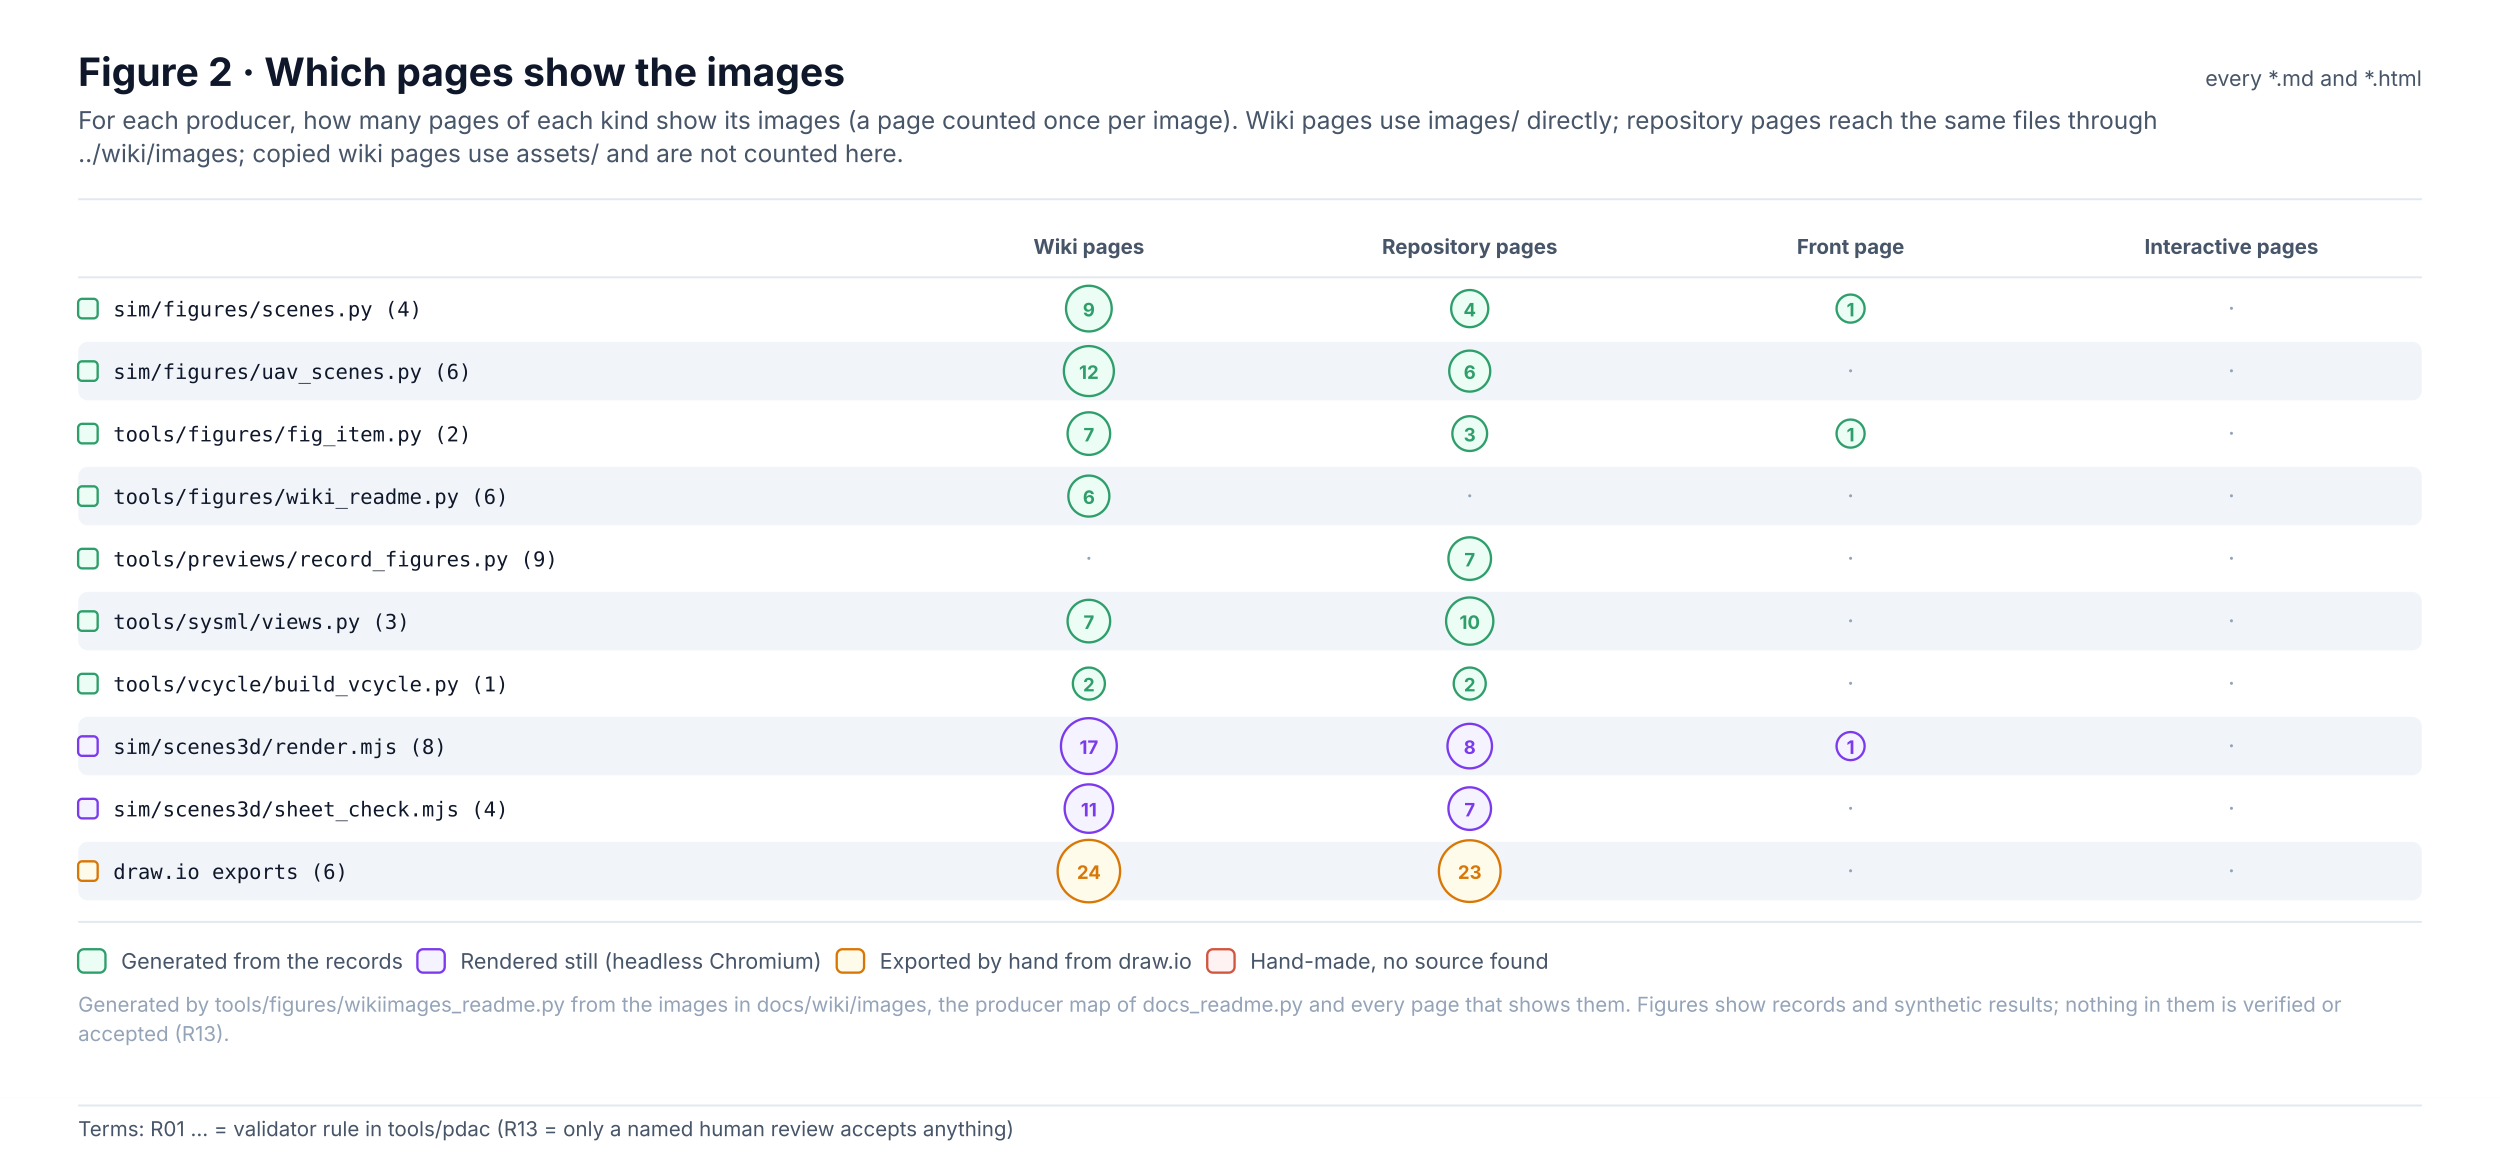
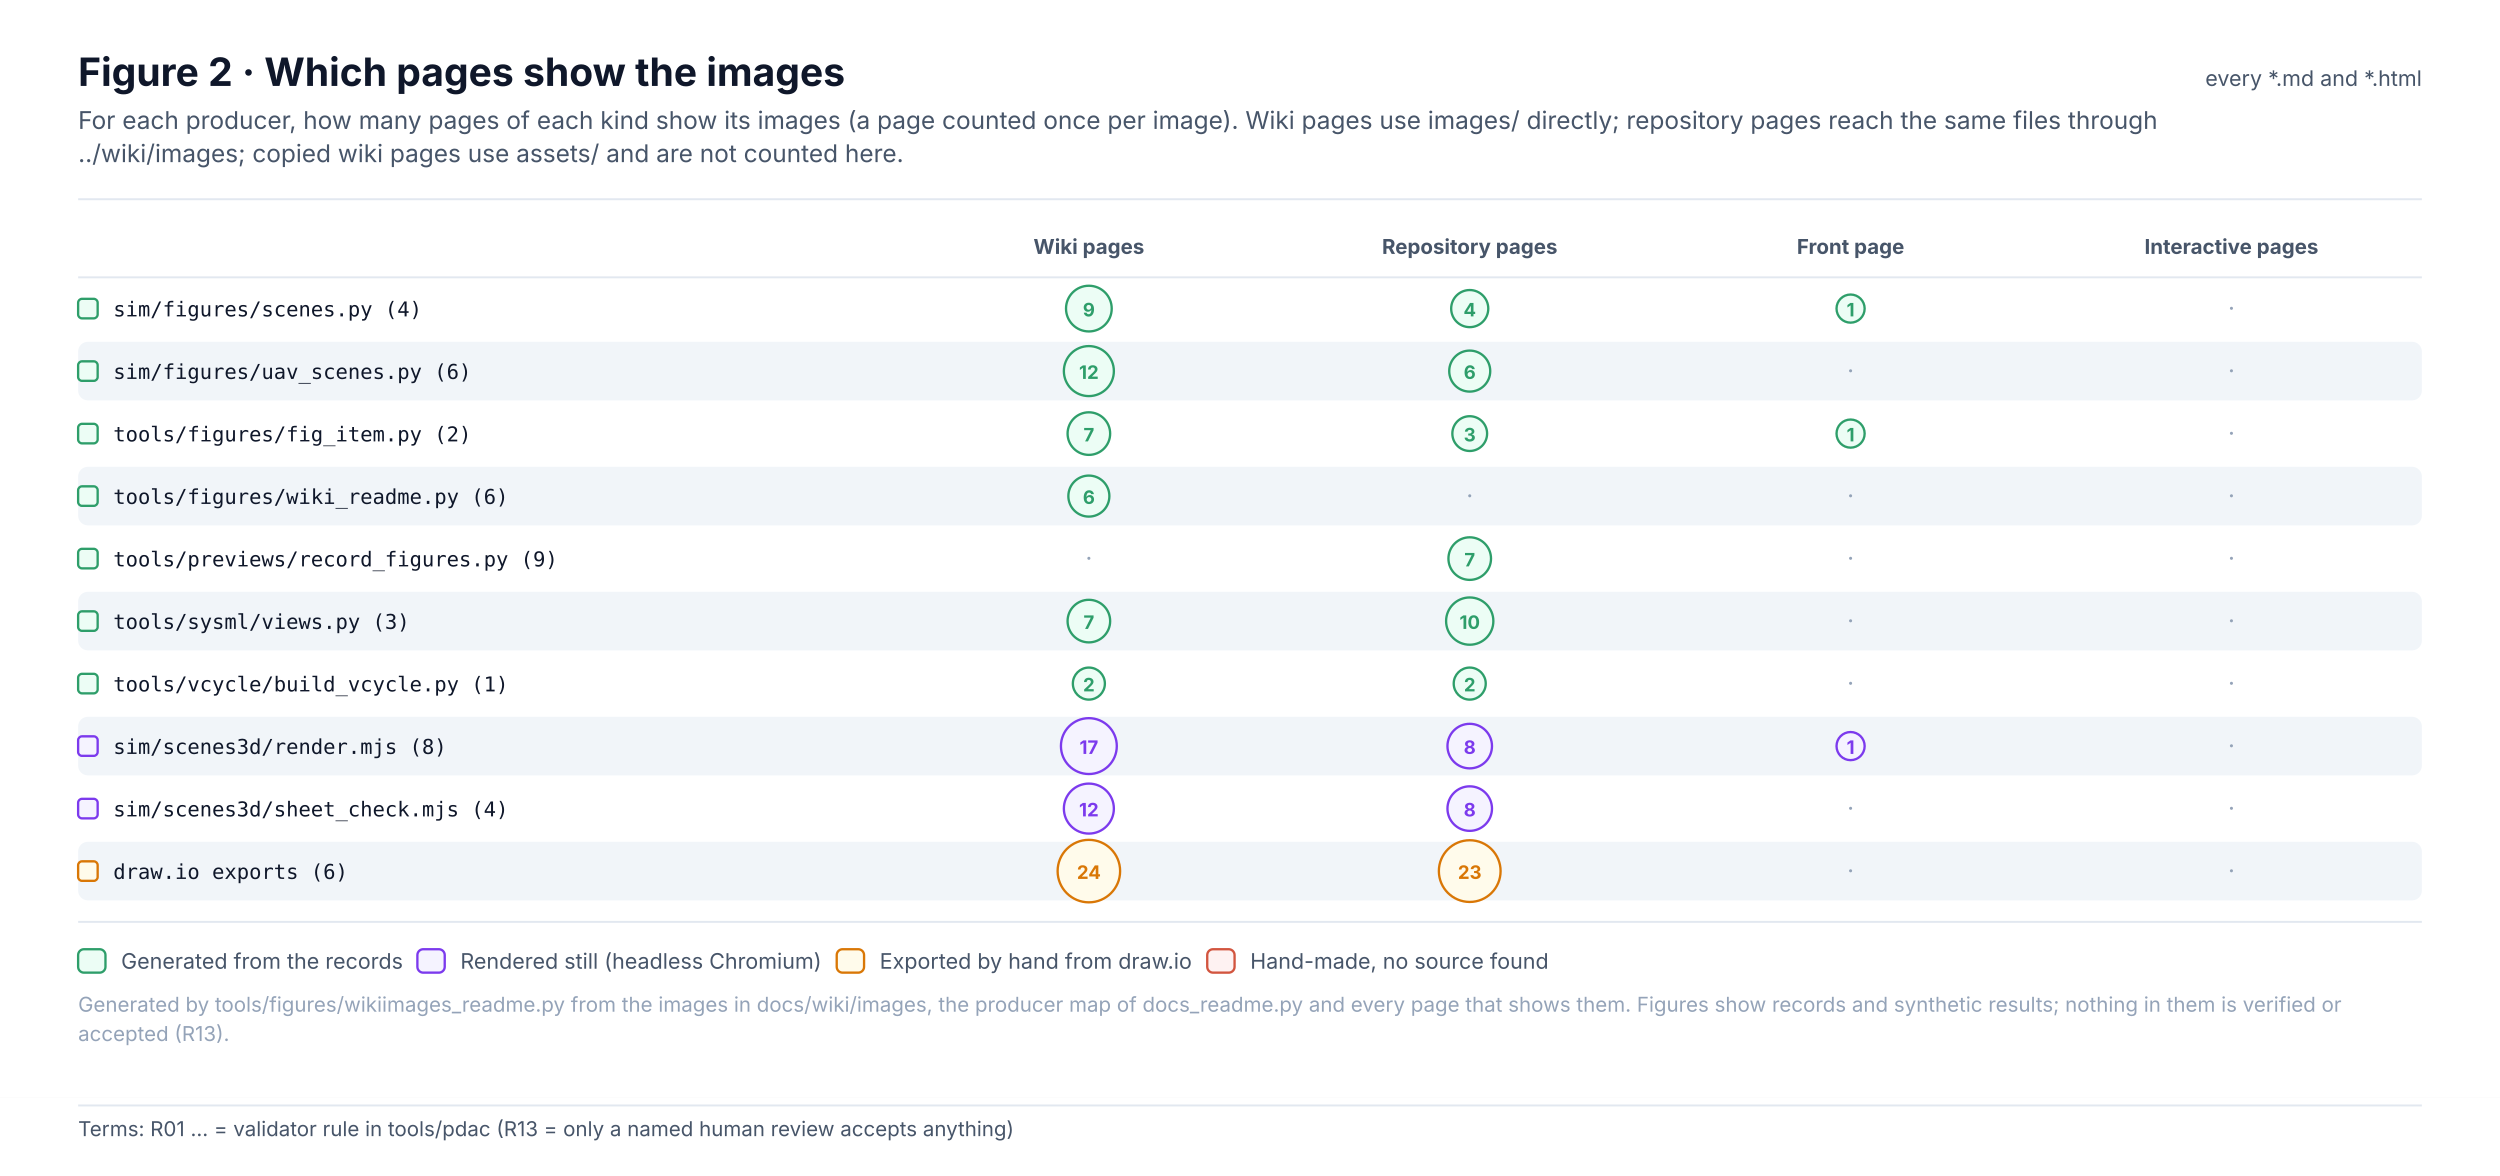
<svg xmlns="http://www.w3.org/2000/svg" width="1280" height="602.1" viewBox="0 0 1280 602.1" font-family="Inter, 'Segoe UI', Helvetica, Arial, sans-serif" role="img">
  <defs>
    <pattern id="hatch" patternUnits="userSpaceOnUse" width="6" height="6" patternTransform="rotate(45)">
      <rect width="6" height="6" fill="#F1F5F9" />
      <line x1="0" y1="0" x2="0" y2="6" stroke="#E2E8F0" stroke-width="2" />
    </pattern>
    <marker id="arr-ink" viewBox="0 0 10 10" refX="9" refY="5" markerWidth="7" markerHeight="7" orient="auto-start-reverse">
      <path d="M0 0 L10 5 L0 10 z" fill="#475569" />
    </marker>
    <marker id="dia-ink" viewBox="0 0 16 10" refX="15" refY="5" markerWidth="12" markerHeight="8" orient="auto-start-reverse">
      <path d="M1 5 L8 1 L15 5 L8 9 z" fill="#475569" />
    </marker>
    <marker id="tri-ink" viewBox="0 0 12 12" refX="11" refY="6" markerWidth="10" markerHeight="10" orient="auto-start-reverse">
      <path d="M1 1 L11 6 L1 11 z" fill="#FFFFFF" stroke="#475569" stroke-width="1.2" />
    </marker>
    <marker id="arr-system" viewBox="0 0 10 10" refX="9" refY="5" markerWidth="7" markerHeight="7" orient="auto-start-reverse">
      <path d="M0 0 L10 5 L0 10 z" fill="#4F46E5" />
    </marker>
    <marker id="dia-system" viewBox="0 0 16 10" refX="15" refY="5" markerWidth="12" markerHeight="8" orient="auto-start-reverse">
      <path d="M1 5 L8 1 L15 5 L8 9 z" fill="#4F46E5" />
    </marker>
    <marker id="tri-system" viewBox="0 0 12 12" refX="11" refY="6" markerWidth="10" markerHeight="10" orient="auto-start-reverse">
      <path d="M1 1 L11 6 L1 11 z" fill="#FFFFFF" stroke="#4F46E5" stroke-width="1.2" />
    </marker>
    <marker id="arr-software" viewBox="0 0 10 10" refX="9" refY="5" markerWidth="7" markerHeight="7" orient="auto-start-reverse">
      <path d="M0 0 L10 5 L0 10 z" fill="#0F766E" />
    </marker>
    <marker id="dia-software" viewBox="0 0 16 10" refX="15" refY="5" markerWidth="12" markerHeight="8" orient="auto-start-reverse">
      <path d="M1 5 L8 1 L15 5 L8 9 z" fill="#0F766E" />
    </marker>
    <marker id="tri-software" viewBox="0 0 12 12" refX="11" refY="6" markerWidth="10" markerHeight="10" orient="auto-start-reverse">
      <path d="M1 1 L11 6 L1 11 z" fill="#FFFFFF" stroke="#0F766E" stroke-width="1.2" />
    </marker>
    <marker id="arr-safety" viewBox="0 0 10 10" refX="9" refY="5" markerWidth="7" markerHeight="7" orient="auto-start-reverse">
      <path d="M0 0 L10 5 L0 10 z" fill="#C2410C" />
    </marker>
    <marker id="dia-safety" viewBox="0 0 16 10" refX="15" refY="5" markerWidth="12" markerHeight="8" orient="auto-start-reverse">
      <path d="M1 5 L8 1 L15 5 L8 9 z" fill="#C2410C" />
    </marker>
    <marker id="tri-safety" viewBox="0 0 12 12" refX="11" refY="6" markerWidth="10" markerHeight="10" orient="auto-start-reverse">
      <path d="M1 1 L11 6 L1 11 z" fill="#FFFFFF" stroke="#C2410C" stroke-width="1.2" />
    </marker>
    <marker id="arr-interface" viewBox="0 0 10 10" refX="9" refY="5" markerWidth="7" markerHeight="7" orient="auto-start-reverse">
      <path d="M0 0 L10 5 L0 10 z" fill="#7C3AED" />
    </marker>
    <marker id="dia-interface" viewBox="0 0 16 10" refX="15" refY="5" markerWidth="12" markerHeight="8" orient="auto-start-reverse">
      <path d="M1 5 L8 1 L15 5 L8 9 z" fill="#7C3AED" />
    </marker>
    <marker id="tri-interface" viewBox="0 0 12 12" refX="11" refY="6" markerWidth="10" markerHeight="10" orient="auto-start-reverse">
      <path d="M1 1 L11 6 L1 11 z" fill="#FFFFFF" stroke="#7C3AED" stroke-width="1.2" />
    </marker>
    <marker id="arr-external" viewBox="0 0 10 10" refX="9" refY="5" markerWidth="7" markerHeight="7" orient="auto-start-reverse">
      <path d="M0 0 L10 5 L0 10 z" fill="#64748B" />
    </marker>
    <marker id="dia-external" viewBox="0 0 16 10" refX="15" refY="5" markerWidth="12" markerHeight="8" orient="auto-start-reverse">
      <path d="M1 5 L8 1 L15 5 L8 9 z" fill="#64748B" />
    </marker>
    <marker id="tri-external" viewBox="0 0 12 12" refX="11" refY="6" markerWidth="10" markerHeight="10" orient="auto-start-reverse">
      <path d="M1 1 L11 6 L1 11 z" fill="#FFFFFF" stroke="#64748B" stroke-width="1.2" />
    </marker>
    <marker id="arr-work" viewBox="0 0 10 10" refX="9" refY="5" markerWidth="7" markerHeight="7" orient="auto-start-reverse">
      <path d="M0 0 L10 5 L0 10 z" fill="#475569" />
    </marker>
    <marker id="dia-work" viewBox="0 0 16 10" refX="15" refY="5" markerWidth="12" markerHeight="8" orient="auto-start-reverse">
      <path d="M1 5 L8 1 L15 5 L8 9 z" fill="#475569" />
    </marker>
    <marker id="tri-work" viewBox="0 0 12 12" refX="11" refY="6" markerWidth="10" markerHeight="10" orient="auto-start-reverse">
      <path d="M1 1 L11 6 L1 11 z" fill="#FFFFFF" stroke="#475569" stroke-width="1.2" />
    </marker>
    <marker id="arr-muted" viewBox="0 0 10 10" refX="9" refY="5" markerWidth="7" markerHeight="7" orient="auto-start-reverse">
      <path d="M0 0 L10 5 L0 10 z" fill="#94A3B8" />
    </marker>
    <marker id="dia-muted" viewBox="0 0 16 10" refX="15" refY="5" markerWidth="12" markerHeight="8" orient="auto-start-reverse">
      <path d="M1 5 L8 1 L15 5 L8 9 z" fill="#94A3B8" />
    </marker>
    <marker id="tri-muted" viewBox="0 0 12 12" refX="11" refY="6" markerWidth="10" markerHeight="10" orient="auto-start-reverse">
      <path d="M1 1 L11 6 L1 11 z" fill="#FFFFFF" stroke="#94A3B8" stroke-width="1.2" />
    </marker>
    <marker id="arr-current" viewBox="0 0 10 10" refX="9" refY="5" markerWidth="7" markerHeight="7" orient="auto-start-reverse">
      <path d="M0 0 L10 5 L0 10 z" fill="#0F172A" />
    </marker>
    <marker id="dia-current" viewBox="0 0 16 10" refX="15" refY="5" markerWidth="12" markerHeight="8" orient="auto-start-reverse">
      <path d="M1 5 L8 1 L15 5 L8 9 z" fill="#0F172A" />
    </marker>
    <marker id="tri-current" viewBox="0 0 12 12" refX="11" refY="6" markerWidth="10" markerHeight="10" orient="auto-start-reverse">
      <path d="M1 1 L11 6 L1 11 z" fill="#FFFFFF" stroke="#0F172A" stroke-width="1.2" />
    </marker>
    <marker id="arr-ok" viewBox="0 0 10 10" refX="9" refY="5" markerWidth="7" markerHeight="7" orient="auto-start-reverse">
      <path d="M0 0 L10 5 L0 10 z" fill="#2E9E6A" />
    </marker>
    <marker id="dia-ok" viewBox="0 0 16 10" refX="15" refY="5" markerWidth="12" markerHeight="8" orient="auto-start-reverse">
      <path d="M1 5 L8 1 L15 5 L8 9 z" fill="#2E9E6A" />
    </marker>
    <marker id="tri-ok" viewBox="0 0 12 12" refX="11" refY="6" markerWidth="10" markerHeight="10" orient="auto-start-reverse">
      <path d="M1 1 L11 6 L1 11 z" fill="#FFFFFF" stroke="#2E9E6A" stroke-width="1.2" />
    </marker>
    <marker id="arr-amber" viewBox="0 0 10 10" refX="9" refY="5" markerWidth="7" markerHeight="7" orient="auto-start-reverse">
      <path d="M0 0 L10 5 L0 10 z" fill="#D97706" />
    </marker>
    <marker id="dia-amber" viewBox="0 0 16 10" refX="15" refY="5" markerWidth="12" markerHeight="8" orient="auto-start-reverse">
      <path d="M1 5 L8 1 L15 5 L8 9 z" fill="#D97706" />
    </marker>
    <marker id="tri-amber" viewBox="0 0 12 12" refX="11" refY="6" markerWidth="10" markerHeight="10" orient="auto-start-reverse">
      <path d="M1 1 L11 6 L1 11 z" fill="#FFFFFF" stroke="#D97706" stroke-width="1.2" />
    </marker>
    <marker id="arr-red" viewBox="0 0 10 10" refX="9" refY="5" markerWidth="7" markerHeight="7" orient="auto-start-reverse">
      <path d="M0 0 L10 5 L0 10 z" fill="#D2553F" />
    </marker>
    <marker id="dia-red" viewBox="0 0 16 10" refX="15" refY="5" markerWidth="12" markerHeight="8" orient="auto-start-reverse">
      <path d="M1 5 L8 1 L15 5 L8 9 z" fill="#D2553F" />
    </marker>
    <marker id="tri-red" viewBox="0 0 12 12" refX="11" refY="6" markerWidth="10" markerHeight="10" orient="auto-start-reverse">
      <path d="M1 1 L11 6 L1 11 z" fill="#FFFFFF" stroke="#D2553F" stroke-width="1.2" />
    </marker>
  </defs>
  <rect x="0" y="0" width="1280" height="562" rx="0" fill="#FFFFFF" stroke="none" stroke-width="0" />
  <text x="40" y="44" font-size="20" fill="#0F172A" font-weight="700">Figure 2 · Which pages show the images</text>
  <text x="40" y="66" font-size="12.5" fill="#475569">For each producer, how many pages of each kind show its images (a page counted once per image). Wiki pages use images/ directly; repository pages reach the same files through</text>
  <text x="40" y="83" font-size="12.5" fill="#475569">../wiki/images; copied wiki pages use assets/ and are not counted here.</text>
  <text x="1240" y="44" font-size="11" fill="#475569" text-anchor="end">every *.md and *.html</text>
  <line x1="40" y1="102" x2="1240" y2="102" stroke="#E2E8F0" stroke-width="1" />
  <text x="557.5" y="130" font-size="10.5" fill="#475569" font-weight="700" text-anchor="middle">Wiki pages</text>
  <text x="752.5" y="130" font-size="10.5" fill="#475569" font-weight="700" text-anchor="middle">Repository pages</text>
  <text x="947.5" y="130" font-size="10.5" fill="#475569" font-weight="700" text-anchor="middle">Front page</text>
  <text x="1142.5" y="130" font-size="10.5" fill="#475569" font-weight="700" text-anchor="middle">Interactive pages</text>
  <line x1="40" y1="142" x2="1240" y2="142" stroke="#E2E8F0" stroke-width="1" />
  <rect x="40" y="153" width="10" height="10" rx="2" fill="#ECFDF5" stroke="#2E9E6A" stroke-width="1.2" />
  <text x="58" y="162" font-size="10.5" fill="#0F172A" font-family="'JetBrains Mono', 'SFMono-Regular', Menlo, Consolas, monospace">sim/figures/scenes.py (4)</text>
  <circle cx="557.5" cy="158.0" r="11.7" fill="#ECFDF5" stroke="#2E9E6A" stroke-width="1.2" />
  <text x="557.5" y="162" font-size="9.5" fill="#2E9E6A" font-weight="700" text-anchor="middle">9</text>
  <circle cx="752.5" cy="158.0" r="9.5" fill="#ECFDF5" stroke="#2E9E6A" stroke-width="1.2" />
  <text x="752.5" y="162" font-size="9.5" fill="#2E9E6A" font-weight="700" text-anchor="middle">4</text>
  <circle cx="947.5" cy="158.0" r="7.2" fill="#ECFDF5" stroke="#2E9E6A" stroke-width="1.2" />
  <text x="947.5" y="162" font-size="9.5" fill="#2E9E6A" font-weight="700" text-anchor="middle">1</text>
  <text x="1142.5" y="162" font-size="12" fill="#94A3B8" text-anchor="middle">·</text>
  <rect x="40" y="175" width="1200" height="30" rx="5" fill="#F1F5F9" stroke="none" stroke-width="0" />
  <rect x="40" y="185" width="10" height="10" rx="2" fill="#ECFDF5" stroke="#2E9E6A" stroke-width="1.2" />
  <text x="58" y="194" font-size="10.5" fill="#0F172A" font-family="'JetBrains Mono', 'SFMono-Regular', Menlo, Consolas, monospace">sim/figures/uav_scenes.py (6)</text>
  <circle cx="557.5" cy="190.0" r="12.8" fill="#ECFDF5" stroke="#2E9E6A" stroke-width="1.2" />
  <text x="557.5" y="194" font-size="9.5" fill="#2E9E6A" font-weight="700" text-anchor="middle">12</text>
  <circle cx="752.5" cy="190.0" r="10.5" fill="#ECFDF5" stroke="#2E9E6A" stroke-width="1.2" />
  <text x="752.5" y="194" font-size="9.5" fill="#2E9E6A" font-weight="700" text-anchor="middle">6</text>
  <text x="947.5" y="194" font-size="12" fill="#94A3B8" text-anchor="middle">·</text>
  <text x="1142.5" y="194" font-size="12" fill="#94A3B8" text-anchor="middle">·</text>
  <rect x="40" y="217" width="10" height="10" rx="2" fill="#ECFDF5" stroke="#2E9E6A" stroke-width="1.2" />
  <text x="58" y="226" font-size="10.5" fill="#0F172A" font-family="'JetBrains Mono', 'SFMono-Regular', Menlo, Consolas, monospace">tools/figures/fig_item.py (2)</text>
  <circle cx="557.5" cy="222.0" r="10.9" fill="#ECFDF5" stroke="#2E9E6A" stroke-width="1.2" />
  <text x="557.5" y="226" font-size="9.5" fill="#2E9E6A" font-weight="700" text-anchor="middle">7</text>
  <circle cx="752.5" cy="222.0" r="8.9" fill="#ECFDF5" stroke="#2E9E6A" stroke-width="1.2" />
  <text x="752.5" y="226" font-size="9.5" fill="#2E9E6A" font-weight="700" text-anchor="middle">3</text>
  <circle cx="947.5" cy="222.0" r="7.2" fill="#ECFDF5" stroke="#2E9E6A" stroke-width="1.2" />
  <text x="947.5" y="226" font-size="9.5" fill="#2E9E6A" font-weight="700" text-anchor="middle">1</text>
  <text x="1142.5" y="226" font-size="12" fill="#94A3B8" text-anchor="middle">·</text>
  <rect x="40" y="239" width="1200" height="30" rx="5" fill="#F1F5F9" stroke="none" stroke-width="0" />
  <rect x="40" y="249" width="10" height="10" rx="2" fill="#ECFDF5" stroke="#2E9E6A" stroke-width="1.2" />
  <text x="58" y="258" font-size="10.5" fill="#0F172A" font-family="'JetBrains Mono', 'SFMono-Regular', Menlo, Consolas, monospace">tools/figures/wiki_readme.py (6)</text>
  <circle cx="557.5" cy="254.0" r="10.5" fill="#ECFDF5" stroke="#2E9E6A" stroke-width="1.2" />
  <text x="557.5" y="258" font-size="9.5" fill="#2E9E6A" font-weight="700" text-anchor="middle">6</text>
  <text x="752.5" y="258" font-size="12" fill="#94A3B8" text-anchor="middle">·</text>
  <text x="947.5" y="258" font-size="12" fill="#94A3B8" text-anchor="middle">·</text>
  <text x="1142.5" y="258" font-size="12" fill="#94A3B8" text-anchor="middle">·</text>
  <rect x="40" y="281" width="10" height="10" rx="2" fill="#ECFDF5" stroke="#2E9E6A" stroke-width="1.2" />
  <text x="58" y="290" font-size="10.5" fill="#0F172A" font-family="'JetBrains Mono', 'SFMono-Regular', Menlo, Consolas, monospace">tools/previews/record_figures.py (9)</text>
  <text x="557.5" y="290" font-size="12" fill="#94A3B8" text-anchor="middle">·</text>
  <circle cx="752.5" cy="286.0" r="10.9" fill="#ECFDF5" stroke="#2E9E6A" stroke-width="1.2" />
  <text x="752.5" y="290" font-size="9.5" fill="#2E9E6A" font-weight="700" text-anchor="middle">7</text>
  <text x="947.5" y="290" font-size="12" fill="#94A3B8" text-anchor="middle">·</text>
  <text x="1142.5" y="290" font-size="12" fill="#94A3B8" text-anchor="middle">·</text>
  <rect x="40" y="303" width="1200" height="30" rx="5" fill="#F1F5F9" stroke="none" stroke-width="0" />
  <rect x="40" y="313" width="10" height="10" rx="2" fill="#ECFDF5" stroke="#2E9E6A" stroke-width="1.2" />
  <text x="58" y="322" font-size="10.5" fill="#0F172A" font-family="'JetBrains Mono', 'SFMono-Regular', Menlo, Consolas, monospace">tools/sysml/views.py (3)</text>
  <circle cx="557.5" cy="318.0" r="10.9" fill="#ECFDF5" stroke="#2E9E6A" stroke-width="1.2" />
  <text x="557.5" y="322" font-size="9.5" fill="#2E9E6A" font-weight="700" text-anchor="middle">7</text>
  <circle cx="752.5" cy="318.0" r="12.1" fill="#ECFDF5" stroke="#2E9E6A" stroke-width="1.2" />
  <text x="752.5" y="322" font-size="9.5" fill="#2E9E6A" font-weight="700" text-anchor="middle">10</text>
  <text x="947.5" y="322" font-size="12" fill="#94A3B8" text-anchor="middle">·</text>
  <text x="1142.5" y="322" font-size="12" fill="#94A3B8" text-anchor="middle">·</text>
  <rect x="40" y="345" width="10" height="10" rx="2" fill="#ECFDF5" stroke="#2E9E6A" stroke-width="1.2" />
  <text x="58" y="354" font-size="10.5" fill="#0F172A" font-family="'JetBrains Mono', 'SFMono-Regular', Menlo, Consolas, monospace">tools/vcycle/build_vcycle.py (1)</text>
  <circle cx="557.5" cy="350.0" r="8.2" fill="#ECFDF5" stroke="#2E9E6A" stroke-width="1.2" />
  <text x="557.5" y="354" font-size="9.5" fill="#2E9E6A" font-weight="700" text-anchor="middle">2</text>
  <circle cx="752.5" cy="350.0" r="8.2" fill="#ECFDF5" stroke="#2E9E6A" stroke-width="1.2" />
  <text x="752.5" y="354" font-size="9.5" fill="#2E9E6A" font-weight="700" text-anchor="middle">2</text>
  <text x="947.5" y="354" font-size="12" fill="#94A3B8" text-anchor="middle">·</text>
  <text x="1142.5" y="354" font-size="12" fill="#94A3B8" text-anchor="middle">·</text>
  <rect x="40" y="367" width="1200" height="30" rx="5" fill="#F1F5F9" stroke="none" stroke-width="0" />
  <rect x="40" y="377" width="10" height="10" rx="2" fill="#F5F3FF" stroke="#7C3AED" stroke-width="1.2" />
  <text x="58" y="386" font-size="10.5" fill="#0F172A" font-family="'JetBrains Mono', 'SFMono-Regular', Menlo, Consolas, monospace">sim/scenes3d/render.mjs (8)</text>
  <circle cx="557.5" cy="382.0" r="14.3" fill="#F5F3FF" stroke="#7C3AED" stroke-width="1.2" />
  <text x="557.5" y="386" font-size="9.5" fill="#7C3AED" font-weight="700" text-anchor="middle">17</text>
  <circle cx="752.5" cy="382.0" r="11.4" fill="#F5F3FF" stroke="#7C3AED" stroke-width="1.2" />
  <text x="752.5" y="386" font-size="9.5" fill="#7C3AED" font-weight="700" text-anchor="middle">8</text>
  <circle cx="947.5" cy="382.0" r="7.2" fill="#F5F3FF" stroke="#7C3AED" stroke-width="1.2" />
  <text x="947.5" y="386" font-size="9.5" fill="#7C3AED" font-weight="700" text-anchor="middle">1</text>
  <text x="1142.5" y="386" font-size="12" fill="#94A3B8" text-anchor="middle">·</text>
  <rect x="40" y="409" width="10" height="10" rx="2" fill="#F5F3FF" stroke="#7C3AED" stroke-width="1.2" />
  <text x="58" y="418" font-size="10.5" fill="#0F172A" font-family="'JetBrains Mono', 'SFMono-Regular', Menlo, Consolas, monospace">sim/scenes3d/sheet_check.mjs (4)</text>
-   <circle cx="557.5" cy="414.0" r="12.4" fill="#F5F3FF" stroke="#7C3AED" stroke-width="1.2" />
-   <text x="557.5" y="418" font-size="9.5" fill="#7C3AED" font-weight="700" text-anchor="middle">11</text>
-   <circle cx="752.5" cy="414.0" r="10.9" fill="#F5F3FF" stroke="#7C3AED" stroke-width="1.2" />
-   <text x="752.5" y="418" font-size="9.5" fill="#7C3AED" font-weight="700" text-anchor="middle">7</text>
+   <circle cx="557.5" cy="414.0" r="12.8" fill="#F5F3FF" stroke="#7C3AED" stroke-width="1.2" />
+   <text x="557.5" y="418" font-size="9.5" fill="#7C3AED" font-weight="700" text-anchor="middle">12</text>
+   <circle cx="752.5" cy="414.0" r="11.4" fill="#F5F3FF" stroke="#7C3AED" stroke-width="1.2" />
+   <text x="752.5" y="418" font-size="9.5" fill="#7C3AED" font-weight="700" text-anchor="middle">8</text>
  <text x="947.5" y="418" font-size="12" fill="#94A3B8" text-anchor="middle">·</text>
  <text x="1142.5" y="418" font-size="12" fill="#94A3B8" text-anchor="middle">·</text>
  <rect x="40" y="431" width="1200" height="30" rx="5" fill="#F1F5F9" stroke="none" stroke-width="0" />
  <rect x="40" y="441" width="10" height="10" rx="2" fill="#FFFBEB" stroke="#D97706" stroke-width="1.2" />
  <text x="58" y="450" font-size="10.5" fill="#0F172A" font-family="'JetBrains Mono', 'SFMono-Regular', Menlo, Consolas, monospace">draw.io exports (6)</text>
  <circle cx="557.5" cy="446.0" r="16.0" fill="#FFFBEB" stroke="#D97706" stroke-width="1.2" />
  <text x="557.5" y="450" font-size="9.5" fill="#D97706" font-weight="700" text-anchor="middle">24</text>
  <circle cx="752.5" cy="446.0" r="15.8" fill="#FFFBEB" stroke="#D97706" stroke-width="1.2" />
  <text x="752.5" y="450" font-size="9.5" fill="#D97706" font-weight="700" text-anchor="middle">23</text>
  <text x="947.5" y="450" font-size="12" fill="#94A3B8" text-anchor="middle">·</text>
  <text x="1142.5" y="450" font-size="12" fill="#94A3B8" text-anchor="middle">·</text>
  <line x1="40" y1="472" x2="1240" y2="472" stroke="#E2E8F0" stroke-width="1" />
  <rect x="40" y="486" width="14" height="12" rx="3" fill="#ECFDF5" stroke="#2E9E6A" stroke-width="1.2" />
  <text x="62" y="496" font-size="11" fill="#475569">Generated from the records</text>
  <rect x="213.7" y="486" width="14" height="12" rx="3" fill="#F5F3FF" stroke="#7C3AED" stroke-width="1.2" />
  <text x="235.7" y="496" font-size="11" fill="#475569">Rendered still (headless Chromium)</text>
  <rect x="428.4" y="486" width="14" height="12" rx="3" fill="#FFFBEB" stroke="#D97706" stroke-width="1.2" />
  <text x="450.4" y="496" font-size="11" fill="#475569">Exported by hand from draw.io</text>
  <rect x="618.1" y="486" width="14" height="12" rx="3" fill="#FEF2F2" stroke="#D2553F" stroke-width="1.2" />
  <text x="640.1" y="496" font-size="11" fill="#475569">Hand-made, no source found</text>
  <text x="40" y="518" font-size="10.5" fill="#94A3B8">Generated by tools/figures/wikiimages_readme.py from the images in docs/wiki/images, the producer map of docs_readme.py and every page that shows them. Figures show records and synthetic results; nothing in them is verified or</text>
  <text x="40" y="533" font-size="10.5" fill="#94A3B8">accepted (R13).</text>
  <g class="terms" data-base-h="562">
    <rect x="0" y="562" width="1280" height="40.1" fill="#FFFFFF" />
    <line x1="40" y1="566" x2="1240" y2="566" stroke="#E2E8F0" stroke-width="1" />
    <text x="40" y="581.7" font-size="10.5" fill="#475569" font-family="Inter, 'Segoe UI', Helvetica, Arial, sans-serif">Terms: R01 … = validator rule in tools/pdac (R13 = only a named human review accepts anything)</text>
  </g>
</svg>
